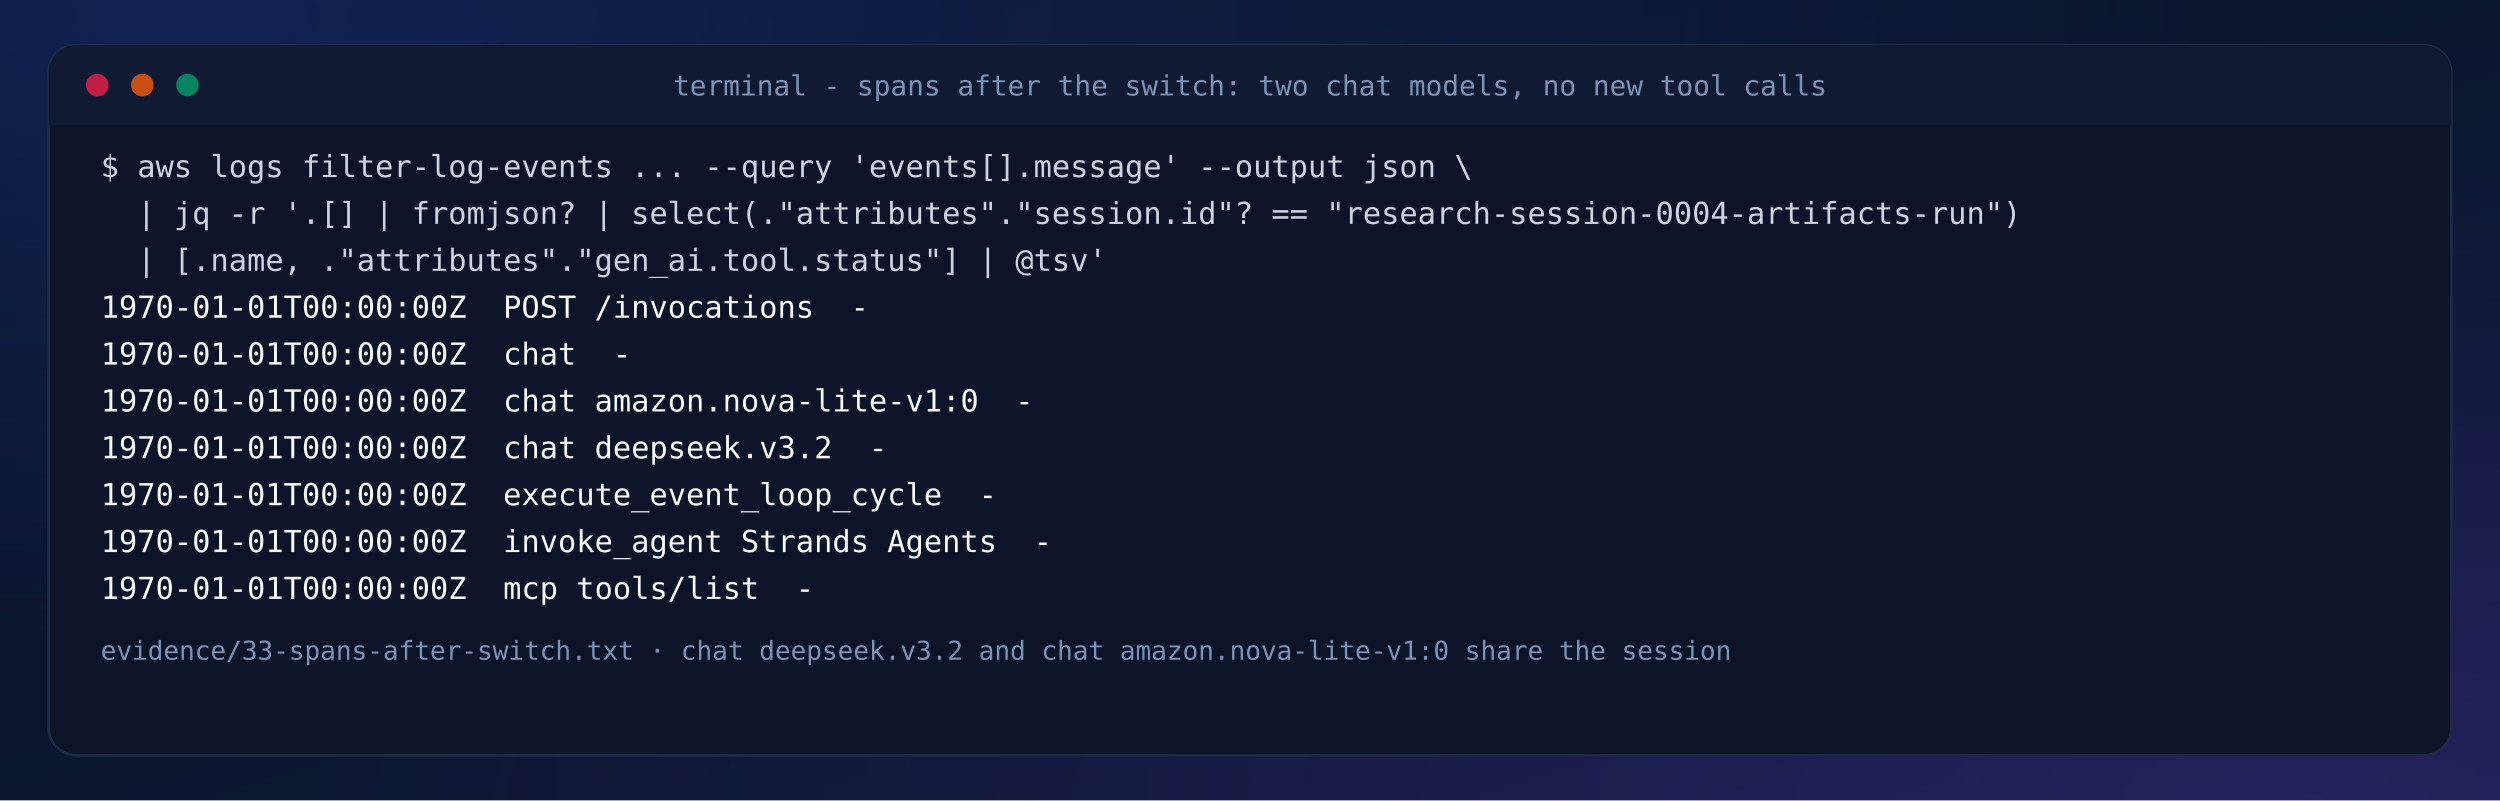
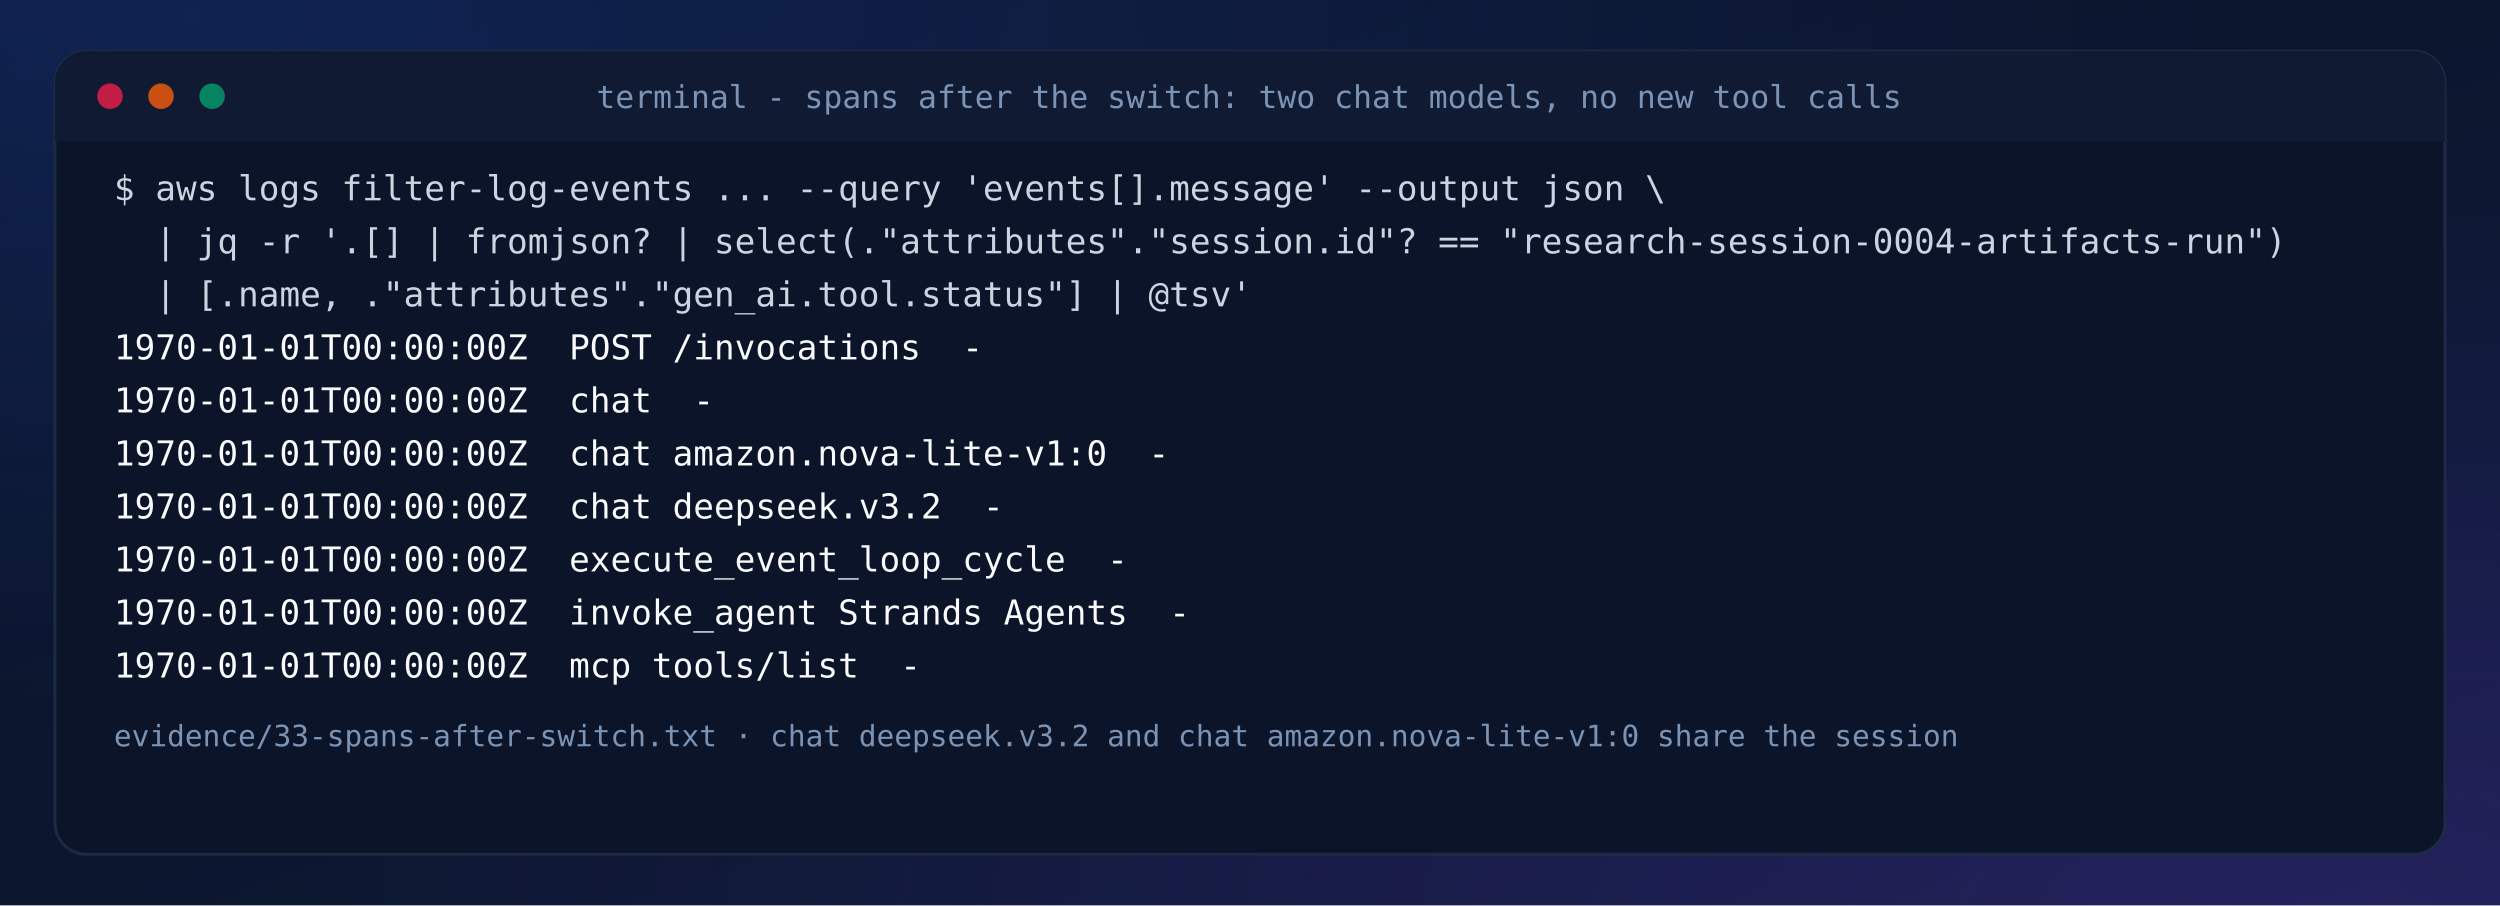
- <svg xmlns="http://www.w3.org/2000/svg" viewBox="0 0 1440 461" width="1440" height="461" role="img">
+ <svg xmlns="http://www.w3.org/2000/svg" viewBox="0 0 1273 461" width="1273" height="461" role="img">
  <defs>
    <linearGradient id="bg" x1="0" y1="0" x2="1" y2="1">
      <stop offset="0" stop-color="#0a1024" />
      <stop offset="1" stop-color="#0d1c3a" />
    </linearGradient>
    <radialGradient id="g1" cx="0.08" cy="0.02" r="0.8">
      <stop offset="0" stop-color="#2563eb" stop-opacity="0.22" />
      <stop offset="1" stop-color="#2563eb" stop-opacity="0" />
    </radialGradient>
    <radialGradient id="g2" cx="0.92" cy="1.0" r="0.8">
      <stop offset="0" stop-color="#7c3aed" stop-opacity="0.20" />
      <stop offset="1" stop-color="#7c3aed" stop-opacity="0" />
    </radialGradient>
  </defs>
-   <rect width="1440" height="461" fill="url(#bg)" />
-   <rect width="1440" height="461" fill="url(#g1)" />
-   <rect width="1440" height="461" fill="url(#g2)" />
-   <rect x="28" y="26" width="1384" height="409" rx="16" fill="#0b1428" stroke="#1e2a44" stroke-width="1.5" />
-   <rect x="28" y="26" width="1384" height="46" rx="16" fill="#101b33" />
-   <rect x="28" y="58" width="1384" height="14" fill="#101b33" />
+   <rect width="1273" height="461" fill="url(#bg)" />
+   <rect width="1273" height="461" fill="url(#g1)" />
+   <rect width="1273" height="461" fill="url(#g2)" />
+   <rect x="28" y="26" width="1217" height="409" rx="16" fill="#0b1428" stroke="#1e2a44" stroke-width="1.5" />
+   <rect x="28" y="26" width="1217" height="46" rx="16" fill="#101b33" />
+   <rect x="28" y="58" width="1217" height="14" fill="#101b33" />
  <circle cx="56" cy="49" r="6.5" fill="#e11d48" opacity="0.85" />
  <circle cx="82" cy="49" r="6.5" fill="#ea580c" opacity="0.85" />
  <circle cx="108" cy="49" r="6.5" fill="#059669" opacity="0.85" />
-   <text x="720" y="55" font-family="ui-monospace, SFMono-Regular, Menlo, Consolas, monospace" font-size="16" fill="#7c93b5" text-anchor="middle">terminal - spans after the switch: two chat models, no new tool calls</text>
+   <text x="636" y="55" font-family="ui-monospace, SFMono-Regular, Menlo, Consolas, monospace" font-size="16" fill="#7c93b5" text-anchor="middle">terminal - spans after the switch: two chat models, no new tool calls</text>
  <text x="58" y="102" font-family="ui-monospace, SFMono-Regular, Menlo, Consolas, monospace" font-size="17.5" fill="#cbd5e1" xml:space="preserve">$ aws logs filter-log-events ... --query 'events[].message' --output json \</text>
  <text x="58" y="129" font-family="ui-monospace, SFMono-Regular, Menlo, Consolas, monospace" font-size="17.5" fill="#cbd5e1" xml:space="preserve">  | jq -r '.[] | fromjson? | select(."attributes"."session.id"? == "research-session-0004-artifacts-run")</text>
  <text x="58" y="156" font-family="ui-monospace, SFMono-Regular, Menlo, Consolas, monospace" font-size="17.5" fill="#cbd5e1" xml:space="preserve">  | [.name, ."attributes"."gen_ai.tool.status"] | @tsv'</text>
  <text x="58" y="183" font-family="ui-monospace, SFMono-Regular, Menlo, Consolas, monospace" font-size="17.5" fill="#f8fafc" xml:space="preserve">1970-01-01T00:00:00Z  POST /invocations  -</text>
  <text x="58" y="210" font-family="ui-monospace, SFMono-Regular, Menlo, Consolas, monospace" font-size="17.5" fill="#f8fafc" xml:space="preserve">1970-01-01T00:00:00Z  chat  -</text>
  <text x="58" y="237" font-family="ui-monospace, SFMono-Regular, Menlo, Consolas, monospace" font-size="17.5" fill="#f8fafc" xml:space="preserve">1970-01-01T00:00:00Z  chat amazon.nova-lite-v1:0  -</text>
  <text x="58" y="264" font-family="ui-monospace, SFMono-Regular, Menlo, Consolas, monospace" font-size="17.5" fill="#f8fafc" xml:space="preserve">1970-01-01T00:00:00Z  chat deepseek.v3.2  -</text>
  <text x="58" y="291" font-family="ui-monospace, SFMono-Regular, Menlo, Consolas, monospace" font-size="17.5" fill="#f8fafc" xml:space="preserve">1970-01-01T00:00:00Z  execute_event_loop_cycle  -</text>
  <text x="58" y="318" font-family="ui-monospace, SFMono-Regular, Menlo, Consolas, monospace" font-size="17.5" fill="#f8fafc" xml:space="preserve">1970-01-01T00:00:00Z  invoke_agent Strands Agents  -</text>
  <text x="58" y="345" font-family="ui-monospace, SFMono-Regular, Menlo, Consolas, monospace" font-size="17.5" fill="#f8fafc" xml:space="preserve">1970-01-01T00:00:00Z  mcp tools/list  -</text>
  <text x="58" y="380" font-family="ui-monospace, SFMono-Regular, Menlo, Consolas, monospace" font-size="15" fill="#7c93b5">evidence/33-spans-after-switch.txt · chat deepseek.v3.2 and chat amazon.nova-lite-v1:0 share the session</text>
</svg>
